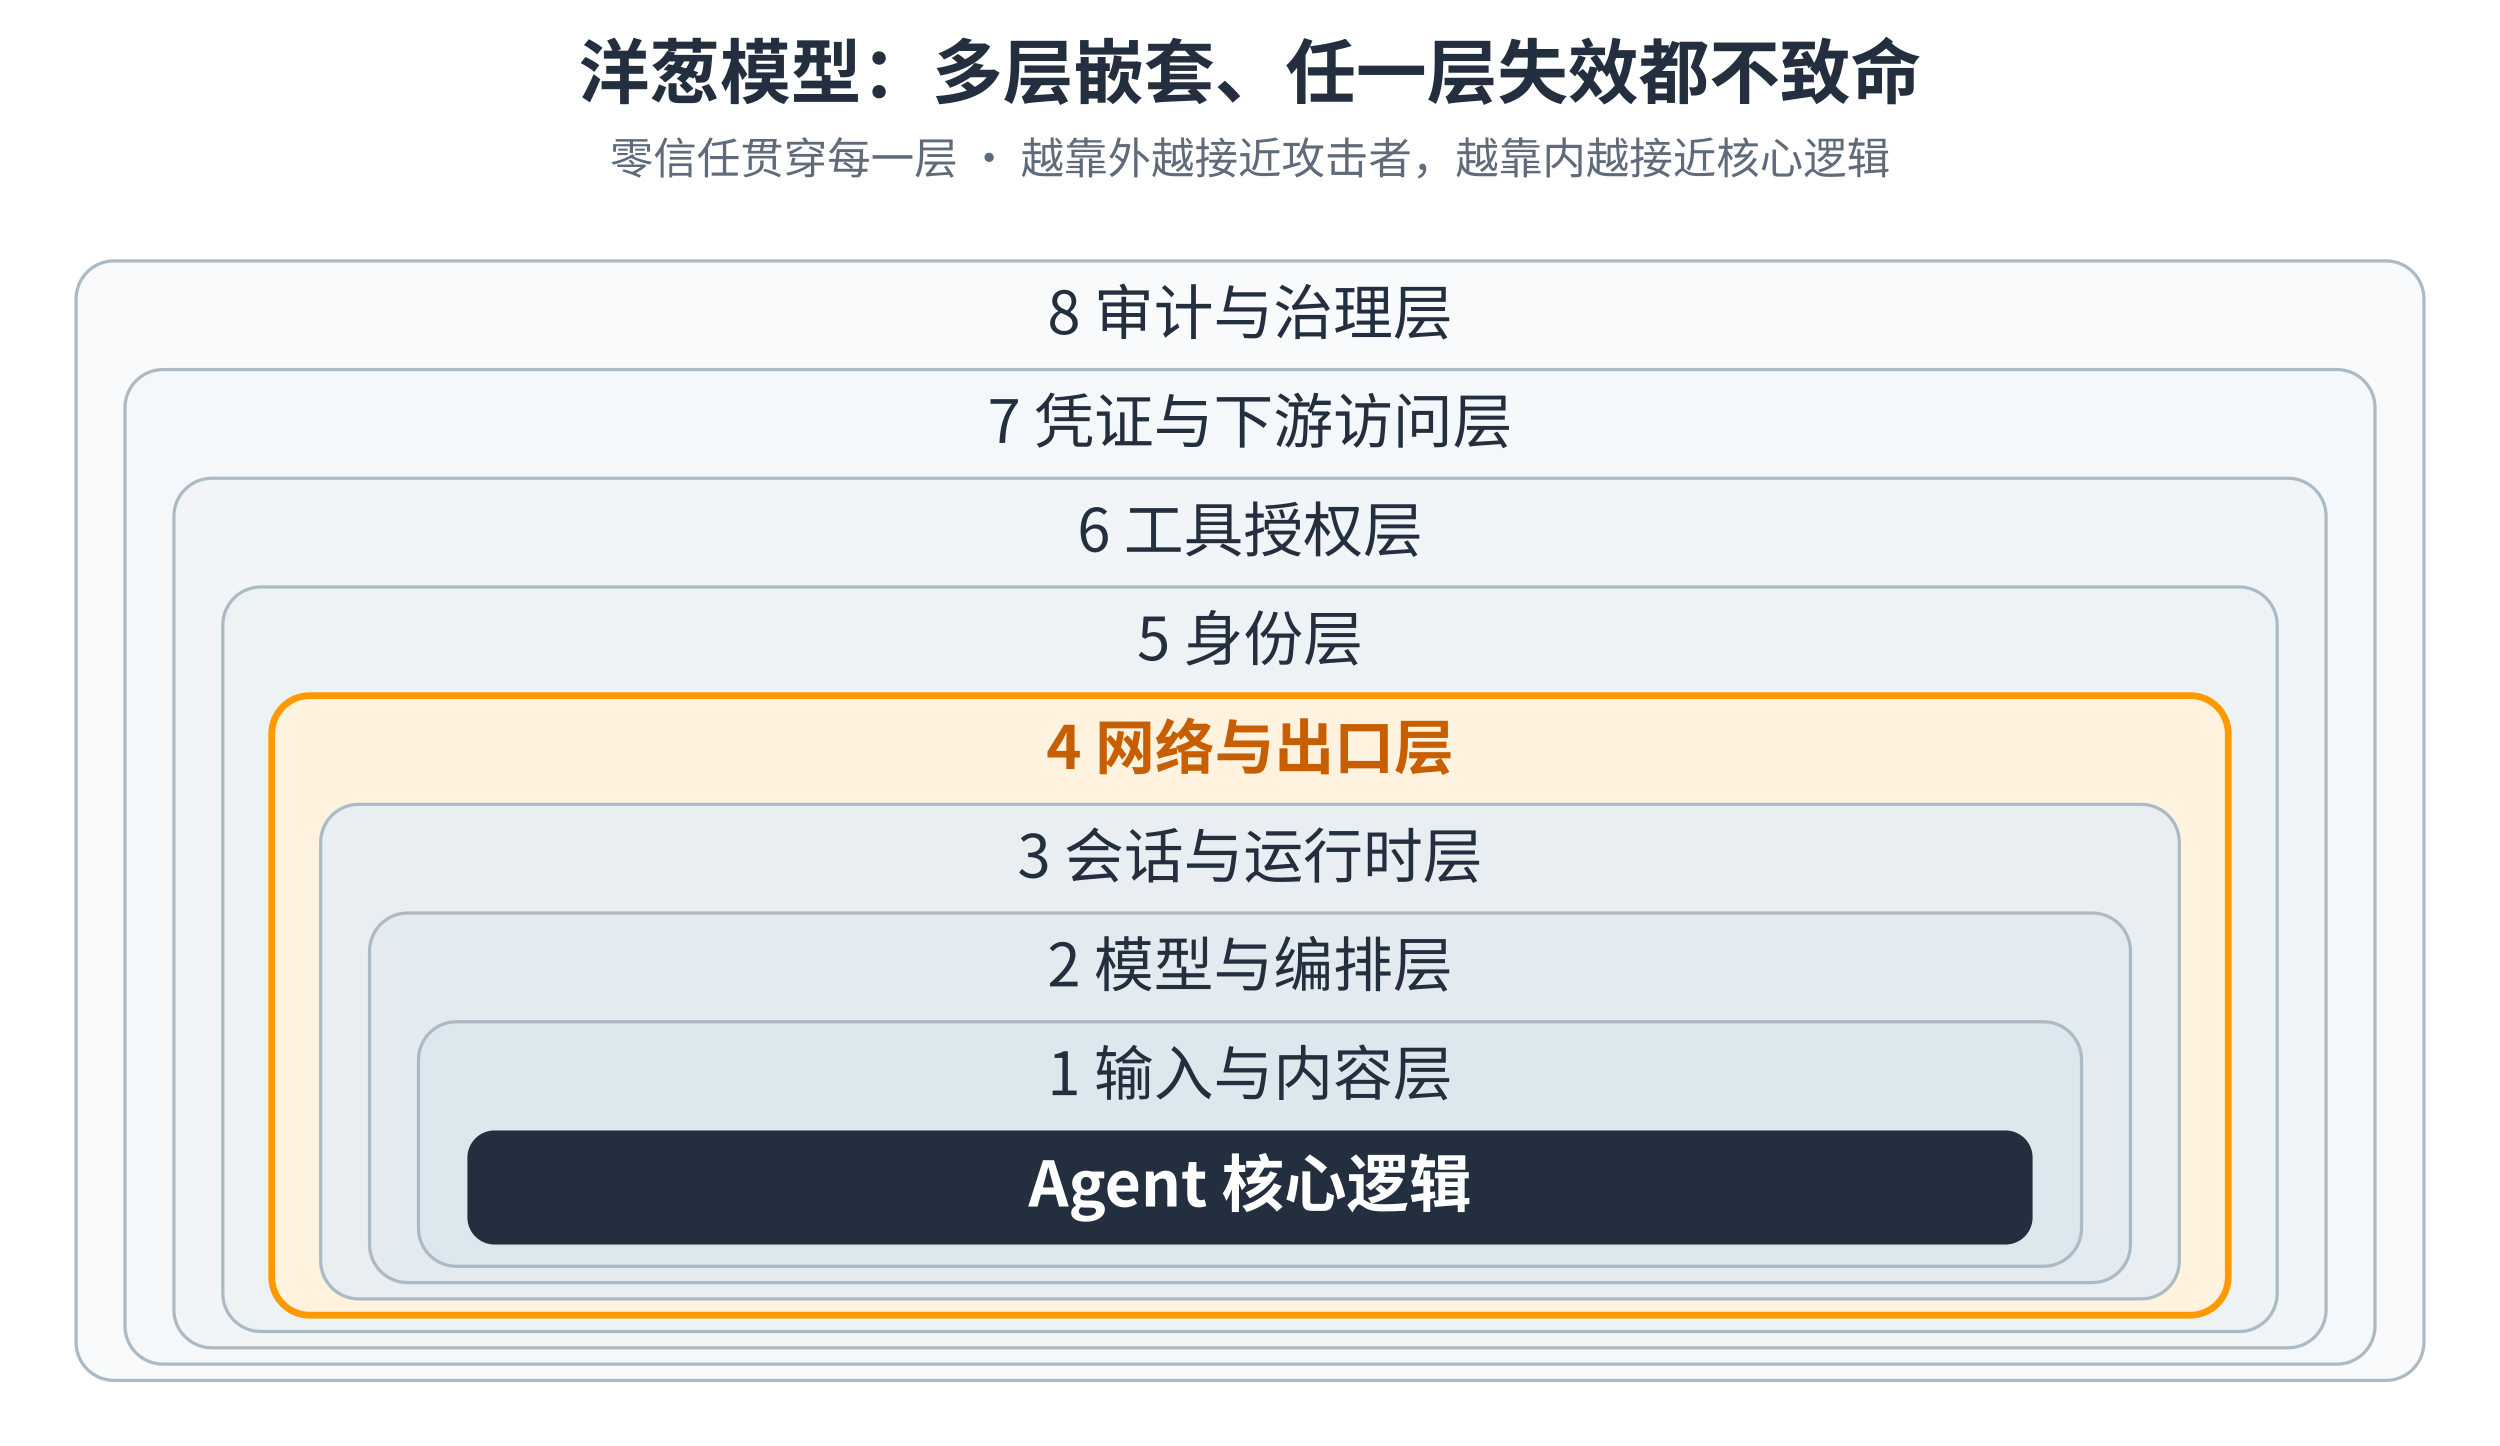
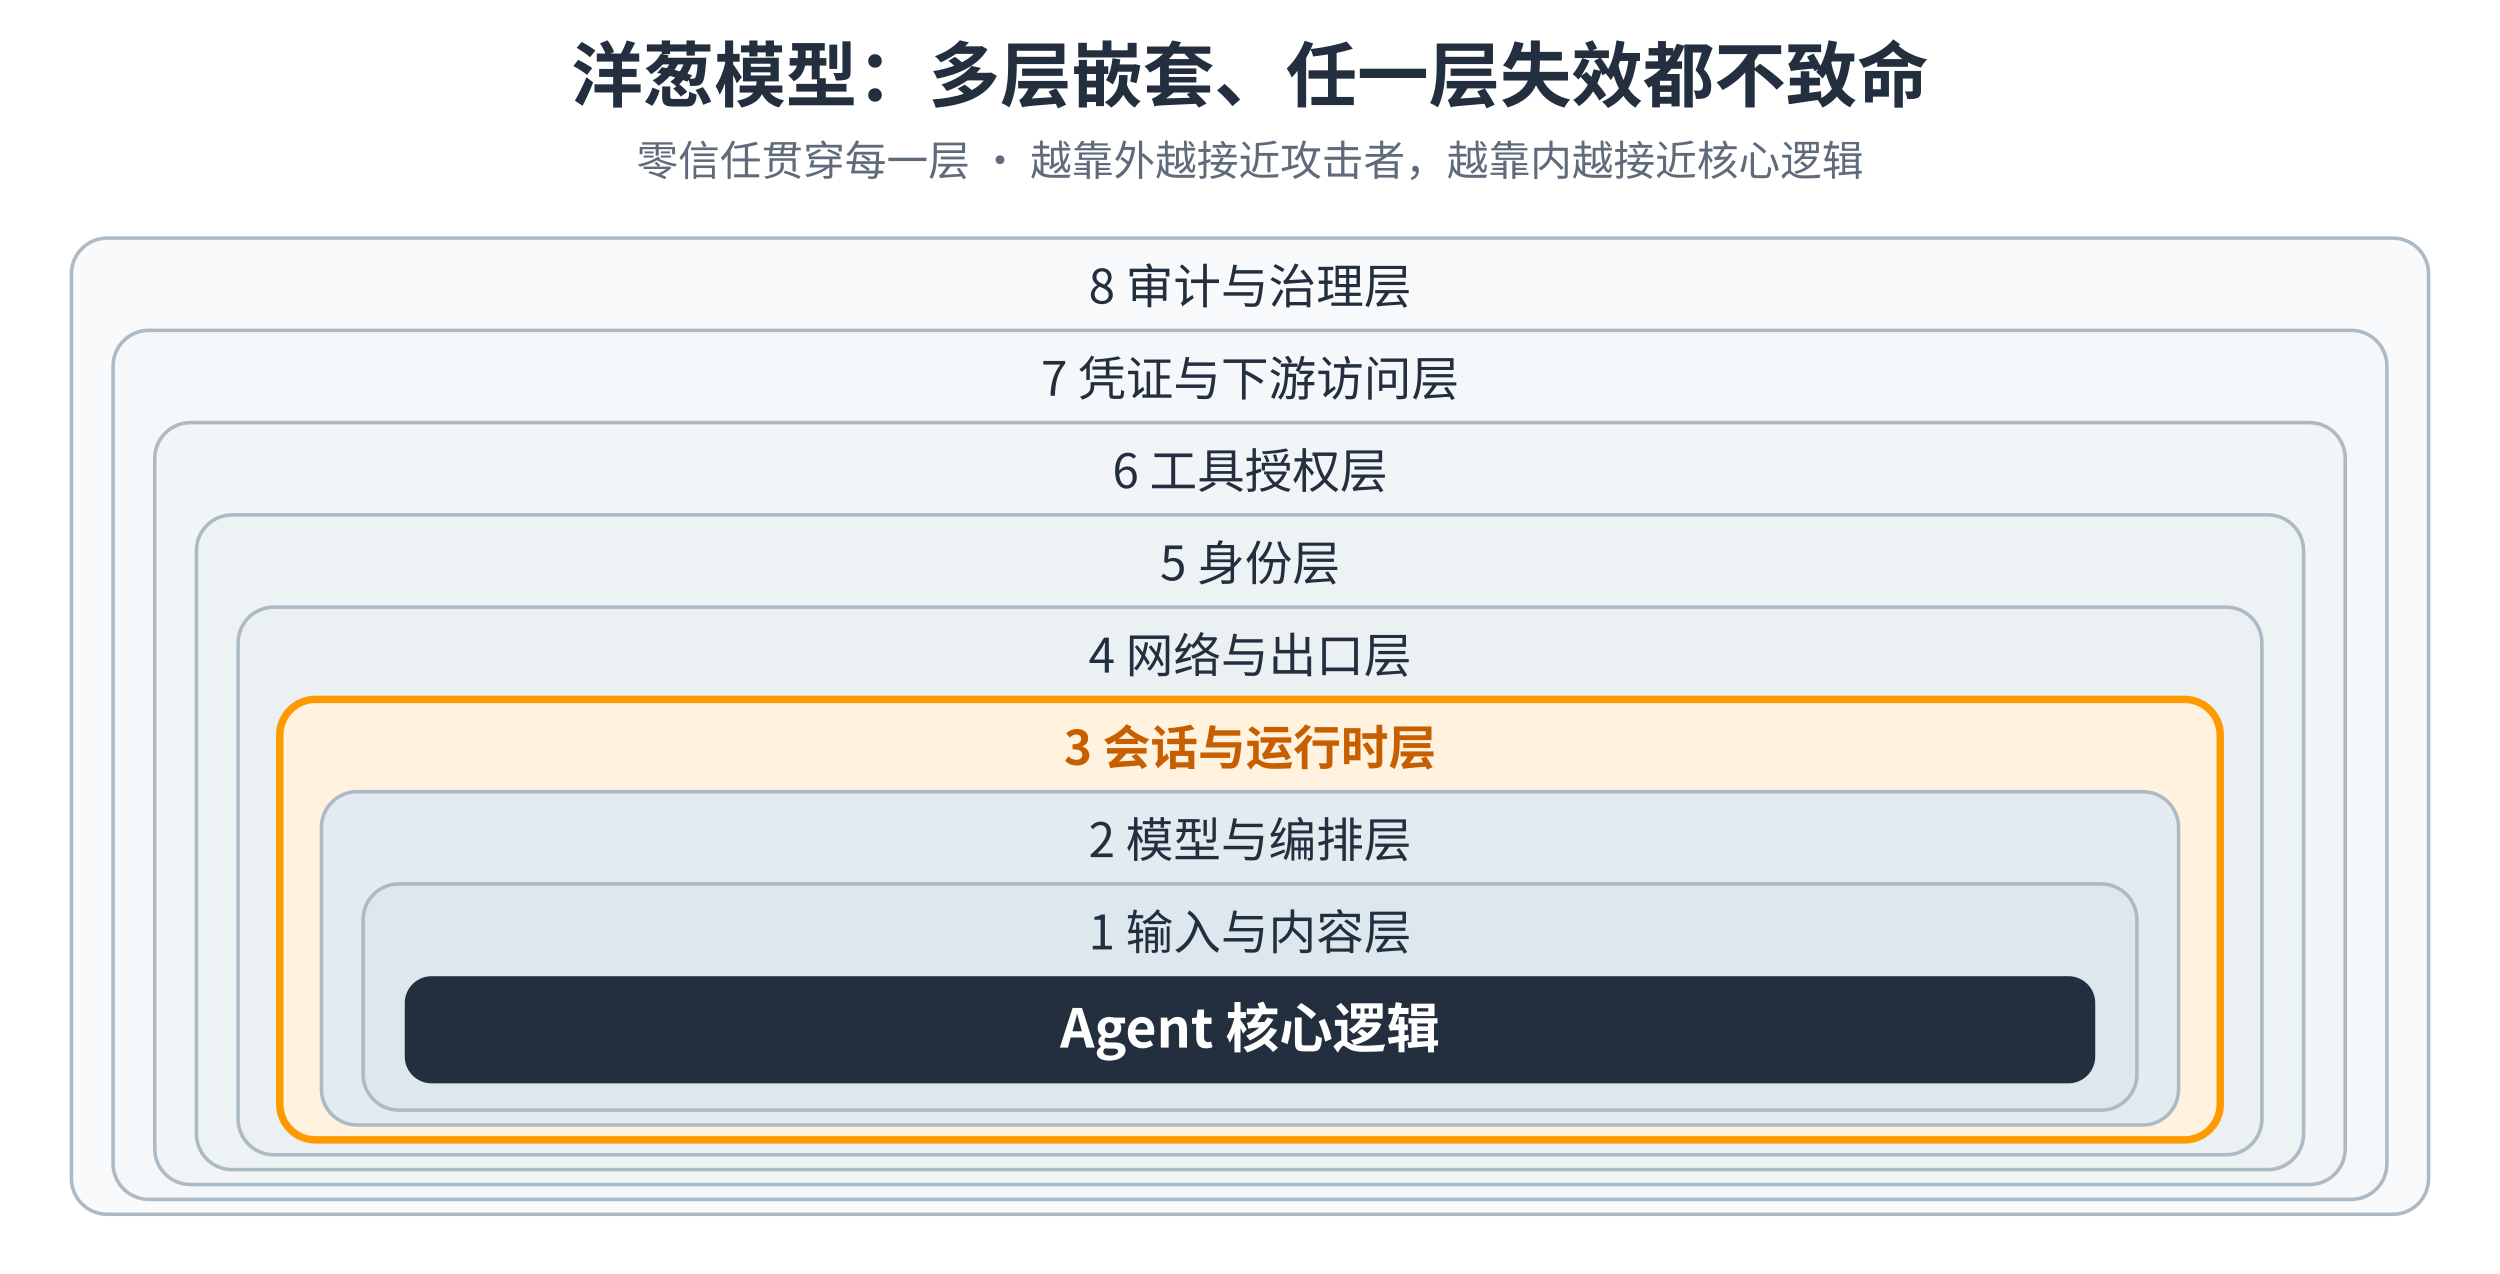
- <svg xmlns="http://www.w3.org/2000/svg" width="920" height="532" viewBox="0 0 920 532" role="img" aria-labelledby="title description">
-   <rect width="920" height="532" fill="#FFFFFF" />
+ <svg xmlns="http://www.w3.org/2000/svg" width="840" height="428" viewBox="0 0 840 428" role="img" aria-labelledby="title description">
+   <rect width="840" height="428" fill="#FFFFFF" />
  <g font-family="Noto Sans CJK SC, sans-serif" text-anchor="middle">
-     <text x="460" y="36" font-size="26" font-weight="700" fill="#232F3E">洋葱模型：多层嵌套、任一层失效都不致命</text>
-     <text x="460" y="64" font-size="16" fill="#5F6B7A">零信任贯穿每一层 · 越靠外越接近攻击者，越靠内越接近核心逻辑</text>
-     <rect x="28" y="96" width="864" height="412" rx="14" fill="#F8FAFB" stroke="#ACBAC5" stroke-width="1.2" />
-     <text x="460" y="123" font-size="22" font-weight="500" fill="#232F3E">8  审计与治理层</text>
-     <rect x="46" y="136" width="828" height="366" rx="14" fill="#F5F8FA" stroke="#ACBAC5" stroke-width="1.2" />
-     <text x="460" y="163" font-size="22" font-weight="500" fill="#232F3E">7  凭证与下游访问层</text>
-     <rect x="64" y="176" width="792" height="320" rx="14" fill="#F1F5F7" stroke="#ACBAC5" stroke-width="1.2" />
-     <text x="460" y="203" font-size="22" font-weight="500" fill="#232F3E">6  工具授权层</text>
-     <rect x="82" y="216" width="756" height="274" rx="14" fill="#EDF2F5" stroke="#ACBAC5" stroke-width="1.2" />
-     <text x="460" y="243" font-size="22" font-weight="500" fill="#232F3E">5  身份层</text>
-     <rect x="100" y="256" width="720" height="228" rx="14" fill="#FFF3E0" stroke="#FF9900" stroke-width="2.5" />
-     <text x="460" y="283" font-size="22" font-weight="700" fill="#C75F00">4  网络与出口层</text>
-     <rect x="118" y="296" width="684" height="182" rx="14" fill="#E8EEF2" stroke="#ACBAC5" stroke-width="1.2" />
-     <text x="460" y="323" font-size="22" font-weight="500" fill="#232F3E">3  会话与运行时层</text>
-     <rect x="136" y="336" width="648" height="136" rx="14" fill="#E3EBF0" stroke="#ACBAC5" stroke-width="1.2" />
-     <text x="460" y="363" font-size="22" font-weight="500" fill="#232F3E">2  模型与编排层</text>
-     <rect x="154" y="376" width="612" height="90" rx="14" fill="#DDE7EE" stroke="#ACBAC5" stroke-width="1.2" />
-     <text x="460" y="403" font-size="22" font-weight="500" fill="#232F3E">1  输入与内容层</text>
-     <rect x="172" y="416" width="576" height="42" rx="10" fill="#232F3E" />
-     <text x="460" y="444" font-size="23" font-weight="700" fill="#FFFFFF">Agent 核心逻辑</text>
+     <text x="420" y="34" font-size="24" font-weight="700" fill="#232F3E">洋葱模型：多层嵌套、任一层失效都不致命</text>
+     <text x="420" y="59" font-size="14" fill="#5F6B7A">零信任贯穿每一层 · 越靠外越接近攻击者，越靠内越接近核心逻辑</text>
+     <rect x="24" y="80" width="792" height="328" rx="12" fill="#F8FAFB" stroke="#ACBAC5" stroke-width="1.2" />
+     <text x="420" y="102" font-size="16" font-weight="400" fill="#232F3E">8  审计与治理层</text>
+     <rect x="38" y="111" width="764" height="292" rx="12" fill="#F5F8FA" stroke="#ACBAC5" stroke-width="1.2" />
+     <text x="420" y="133" font-size="16" font-weight="400" fill="#232F3E">7  凭证与下游访问层</text>
+     <rect x="52" y="142" width="736" height="256" rx="12" fill="#F1F5F7" stroke="#ACBAC5" stroke-width="1.2" />
+     <text x="420" y="164" font-size="16" font-weight="400" fill="#232F3E">6  工具授权层</text>
+     <rect x="66" y="173" width="708" height="220" rx="12" fill="#EDF2F5" stroke="#ACBAC5" stroke-width="1.2" />
+     <text x="420" y="195" font-size="16" font-weight="400" fill="#232F3E">5  身份层</text>
+     <rect x="80" y="204" width="680" height="184" rx="12" fill="#EBF0F3" stroke="#ACBAC5" stroke-width="1.2" />
+     <text x="420" y="226" font-size="16" font-weight="400" fill="#232F3E">4  网络与出口层</text>
+     <rect x="94" y="235" width="652" height="148" rx="12" fill="#FFF3E0" stroke="#FF9900" stroke-width="2.5" />
+     <text x="420" y="257" font-size="16" font-weight="700" fill="#C75F00">3  会话与运行时层</text>
+     <rect x="108" y="266" width="624" height="112" rx="12" fill="#E3EBF0" stroke="#ACBAC5" stroke-width="1.2" />
+     <text x="420" y="288" font-size="16" font-weight="400" fill="#232F3E">2  模型与编排层</text>
+     <rect x="122" y="297" width="596" height="76" rx="12" fill="#DDE7EE" stroke="#ACBAC5" stroke-width="1.2" />
+     <text x="420" y="319" font-size="16" font-weight="400" fill="#232F3E">1  输入与内容层</text>
+     <rect x="136" y="328" width="568" height="36" rx="9" fill="#232F3E" />
+     <text x="420" y="352" font-size="18" font-weight="700" fill="#FFFFFF">Agent 核心逻辑</text>
  </g>
</svg>
